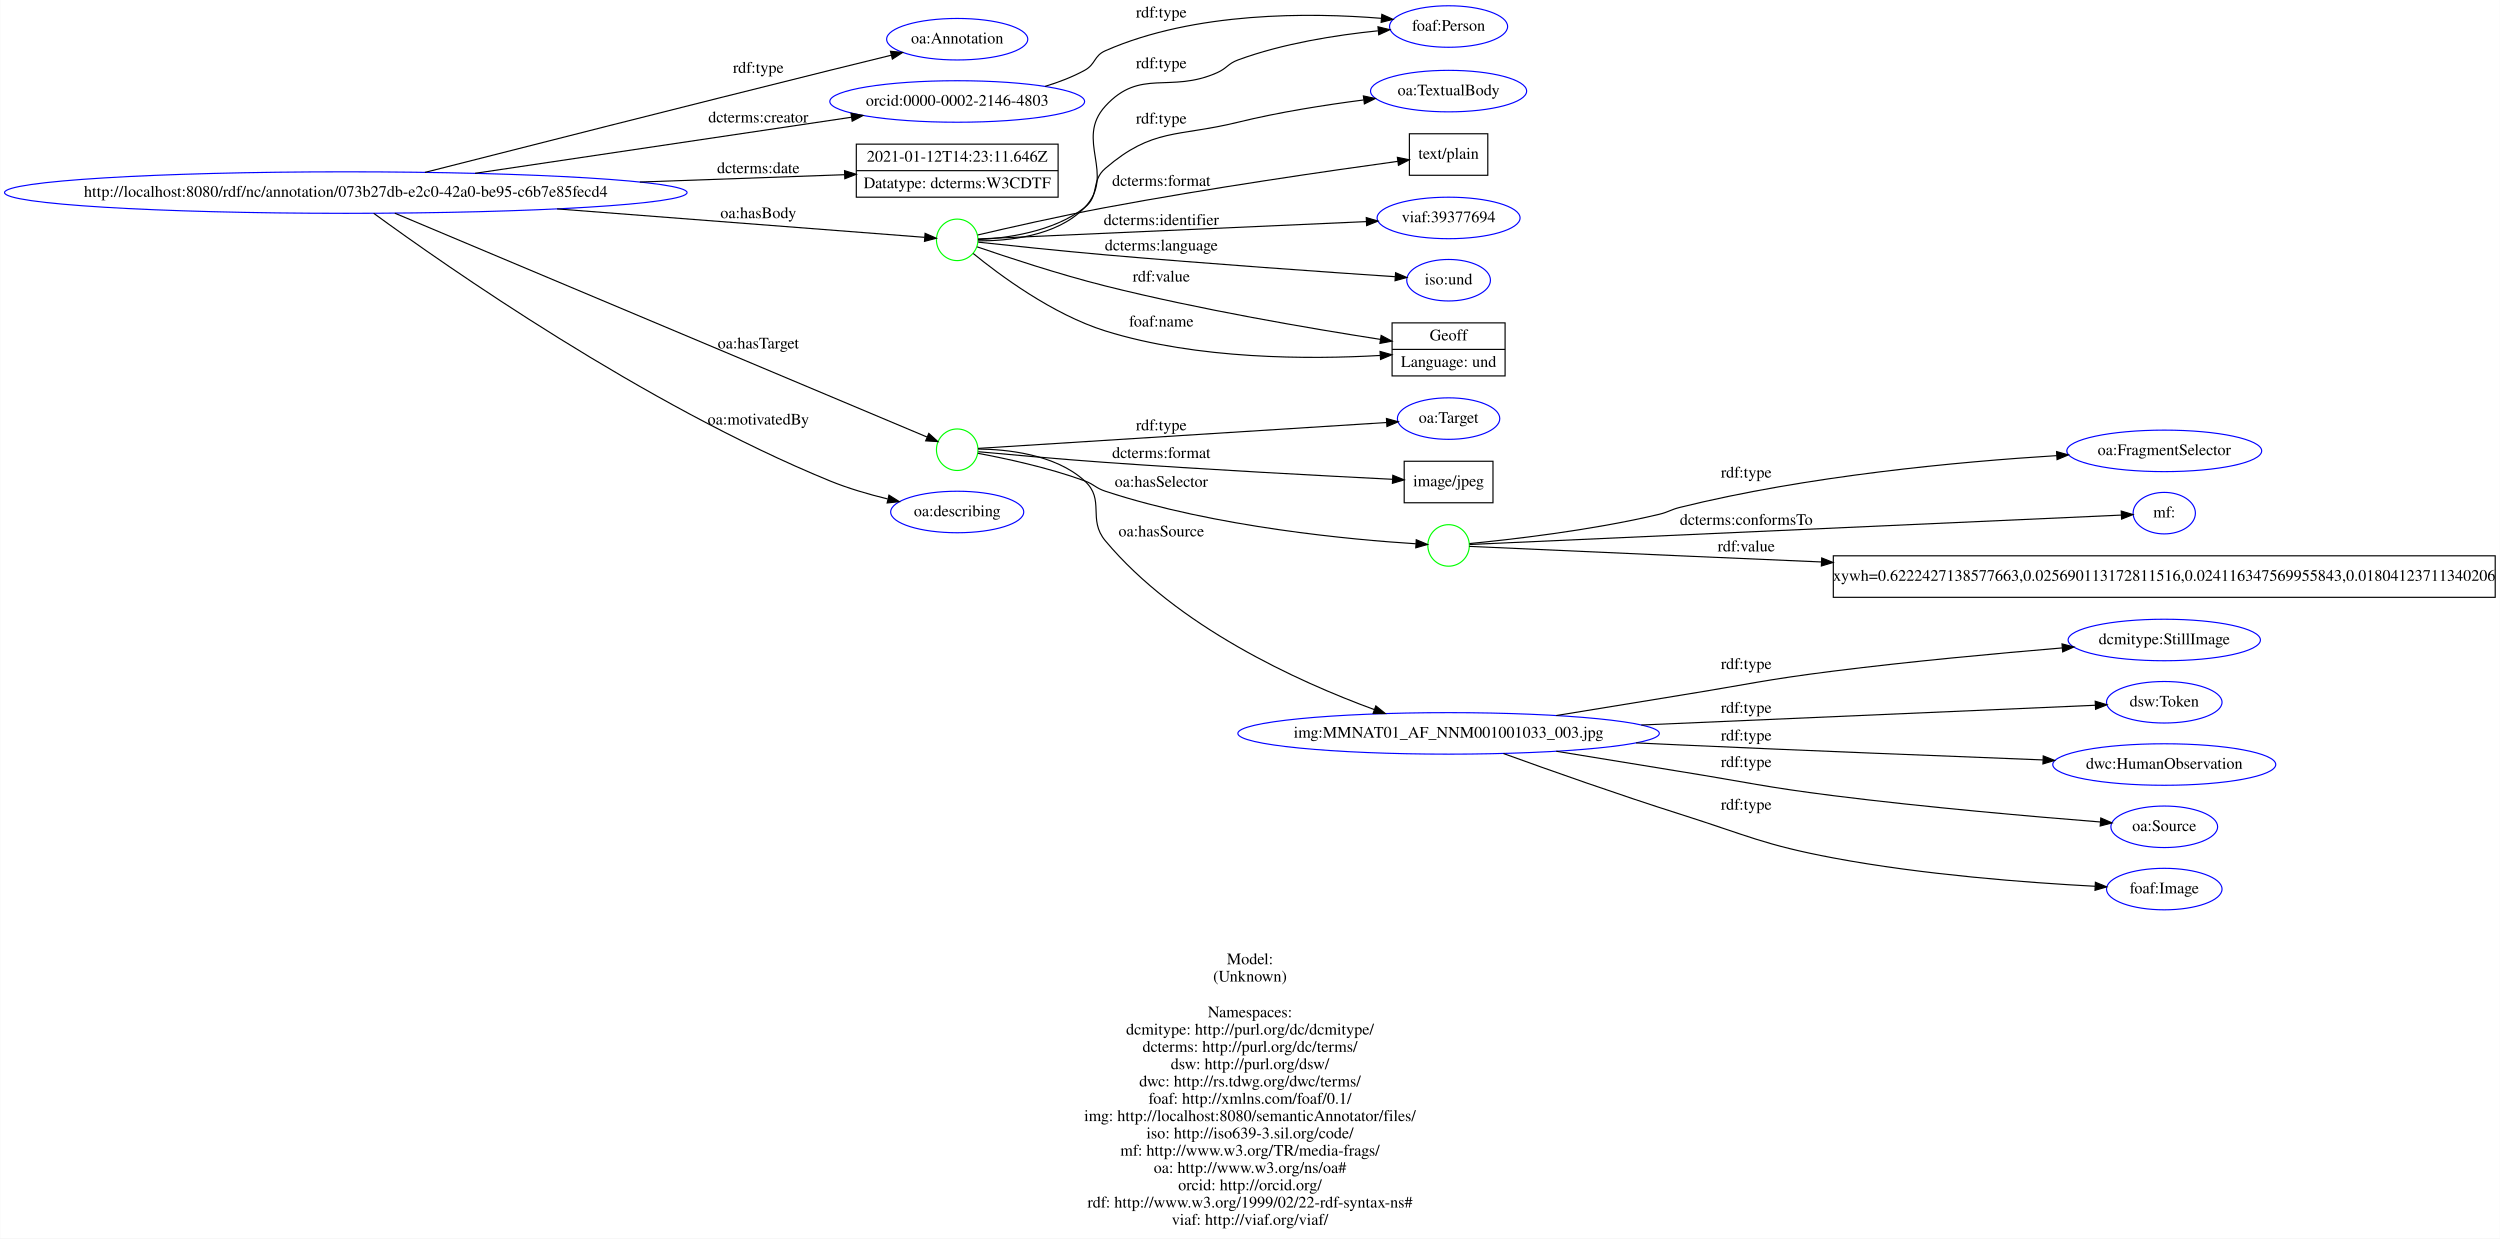
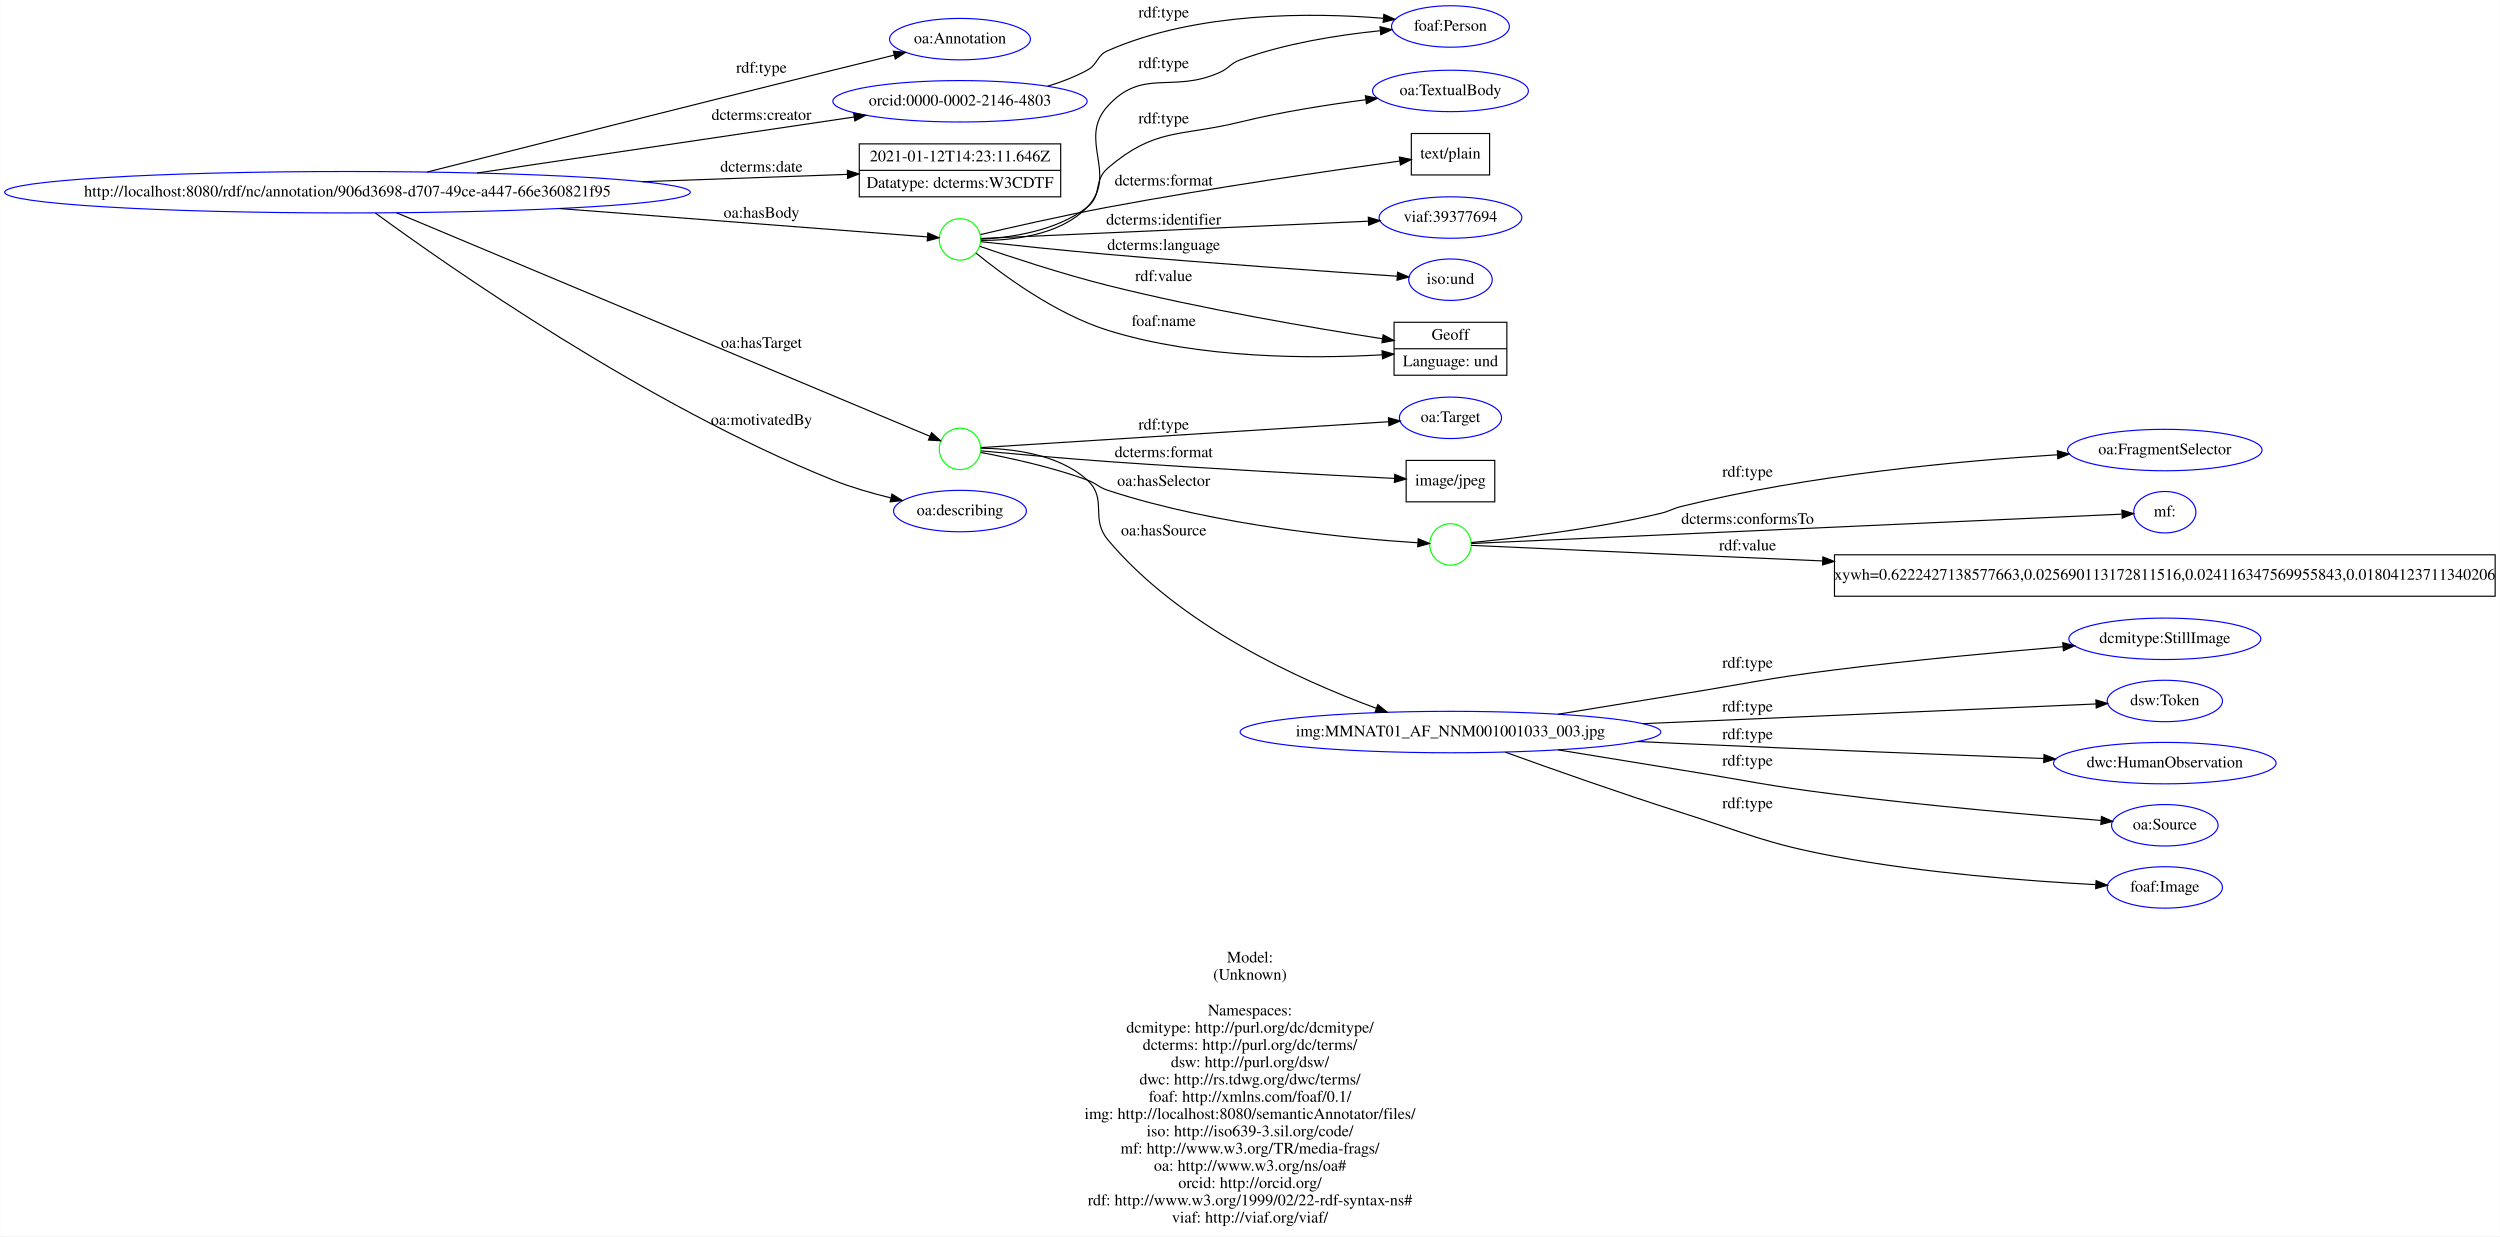
- <svg xmlns="http://www.w3.org/2000/svg" width="2168pt" height="1074pt" viewBox="0.00 0.00 2167.70 1074.00">
+ <svg xmlns="http://www.w3.org/2000/svg" width="2172pt" height="1074pt" viewBox="0.00 0.00 2171.60 1074.00">
  <g id="graph0" class="graph" transform="scale(1 1) rotate(0) translate(4 1070)">
-     <polygon fill="#ffffff" stroke="transparent" points="-4,4 -4,-1070 2163.695,-1070 2163.695,4 -4,4" />
-     <text text-anchor="middle" x="1079.848" y="-233.8" font-family="Times,serif" font-size="14.00" fill="#000000">Model:</text>
-     <text text-anchor="middle" x="1079.848" y="-218.8" font-family="Times,serif" font-size="14.00" fill="#000000">(Unknown)</text>
-     <text text-anchor="middle" x="1079.848" y="-187.8" font-family="Times,serif" font-size="14.00" fill="#000000">Namespaces:</text>
-     <text text-anchor="middle" x="1079.848" y="-172.8" font-family="Times,serif" font-size="14.00" fill="#000000">dcmitype: http://purl.org/dc/dcmitype/</text>
-     <text text-anchor="middle" x="1079.848" y="-157.8" font-family="Times,serif" font-size="14.00" fill="#000000">dcterms: http://purl.org/dc/terms/</text>
-     <text text-anchor="middle" x="1079.848" y="-142.8" font-family="Times,serif" font-size="14.00" fill="#000000">dsw: http://purl.org/dsw/</text>
-     <text text-anchor="middle" x="1079.848" y="-127.8" font-family="Times,serif" font-size="14.00" fill="#000000">dwc: http://rs.tdwg.org/dwc/terms/</text>
-     <text text-anchor="middle" x="1079.848" y="-112.8" font-family="Times,serif" font-size="14.00" fill="#000000">foaf: http://xmlns.com/foaf/0.1/</text>
-     <text text-anchor="middle" x="1079.848" y="-97.8" font-family="Times,serif" font-size="14.00" fill="#000000">img: http://localhost:8080/semanticAnnotator/files/</text>
-     <text text-anchor="middle" x="1079.848" y="-82.8" font-family="Times,serif" font-size="14.00" fill="#000000">iso: http://iso639-3.sil.org/code/</text>
-     <text text-anchor="middle" x="1079.848" y="-67.8" font-family="Times,serif" font-size="14.00" fill="#000000">mf: http://www.w3.org/TR/media-frags/</text>
-     <text text-anchor="middle" x="1079.848" y="-52.8" font-family="Times,serif" font-size="14.00" fill="#000000">oa: http://www.w3.org/ns/oa#</text>
-     <text text-anchor="middle" x="1079.848" y="-37.8" font-family="Times,serif" font-size="14.00" fill="#000000">orcid: http://orcid.org/</text>
-     <text text-anchor="middle" x="1079.848" y="-22.8" font-family="Times,serif" font-size="14.00" fill="#000000">rdf: http://www.w3.org/1999/02/22-rdf-syntax-ns#</text>
-     <text text-anchor="middle" x="1079.848" y="-7.8" font-family="Times,serif" font-size="14.00" fill="#000000">viaf: http://viaf.org/viaf/</text>
+     <polygon fill="#ffffff" stroke="transparent" points="-4,4 -4,-1070 2167.595,-1070 2167.595,4 -4,4" />
+     <text text-anchor="middle" x="1081.798" y="-233.8" font-family="Times,serif" font-size="14.00" fill="#000000">Model:</text>
+     <text text-anchor="middle" x="1081.798" y="-218.8" font-family="Times,serif" font-size="14.00" fill="#000000">(Unknown)</text>
+     <text text-anchor="middle" x="1081.798" y="-187.8" font-family="Times,serif" font-size="14.00" fill="#000000">Namespaces:</text>
+     <text text-anchor="middle" x="1081.798" y="-172.8" font-family="Times,serif" font-size="14.00" fill="#000000">dcmitype: http://purl.org/dc/dcmitype/</text>
+     <text text-anchor="middle" x="1081.798" y="-157.8" font-family="Times,serif" font-size="14.00" fill="#000000">dcterms: http://purl.org/dc/terms/</text>
+     <text text-anchor="middle" x="1081.798" y="-142.8" font-family="Times,serif" font-size="14.00" fill="#000000">dsw: http://purl.org/dsw/</text>
+     <text text-anchor="middle" x="1081.798" y="-127.8" font-family="Times,serif" font-size="14.00" fill="#000000">dwc: http://rs.tdwg.org/dwc/terms/</text>
+     <text text-anchor="middle" x="1081.798" y="-112.8" font-family="Times,serif" font-size="14.00" fill="#000000">foaf: http://xmlns.com/foaf/0.1/</text>
+     <text text-anchor="middle" x="1081.798" y="-97.8" font-family="Times,serif" font-size="14.00" fill="#000000">img: http://localhost:8080/semanticAnnotator/files/</text>
+     <text text-anchor="middle" x="1081.798" y="-82.8" font-family="Times,serif" font-size="14.00" fill="#000000">iso: http://iso639-3.sil.org/code/</text>
+     <text text-anchor="middle" x="1081.798" y="-67.8" font-family="Times,serif" font-size="14.00" fill="#000000">mf: http://www.w3.org/TR/media-frags/</text>
+     <text text-anchor="middle" x="1081.798" y="-52.8" font-family="Times,serif" font-size="14.00" fill="#000000">oa: http://www.w3.org/ns/oa#</text>
+     <text text-anchor="middle" x="1081.798" y="-37.8" font-family="Times,serif" font-size="14.00" fill="#000000">orcid: http://orcid.org/</text>
+     <text text-anchor="middle" x="1081.798" y="-22.8" font-family="Times,serif" font-size="14.00" fill="#000000">rdf: http://www.w3.org/1999/02/22-rdf-syntax-ns#</text>
+     <text text-anchor="middle" x="1081.798" y="-7.8" font-family="Times,serif" font-size="14.00" fill="#000000">viaf: http://viaf.org/viaf/</text>
    <g id="node1" class="node">
-       <ellipse fill="none" stroke="#0000ff" cx="295.724" cy="-903" rx="295.948" ry="18" />
-       <text text-anchor="middle" x="295.724" y="-899.3" font-family="Times,serif" font-size="14.00" fill="#000000">http://localhost:8080/rdf/nc/annotation/073b27db-e2c0-42a0-be95-c6b7e85fecd4</text>
+       <ellipse fill="none" stroke="#0000ff" cx="297.674" cy="-903" rx="297.847" ry="18" />
+       <text text-anchor="middle" x="297.674" y="-899.3" font-family="Times,serif" font-size="14.00" fill="#000000">http://localhost:8080/rdf/nc/annotation/906d3698-d707-49ce-a447-66e360821f95</text>
    </g>
    <g id="node2" class="node">
-       <ellipse fill="none" stroke="#0000ff" cx="825.938" cy="-1036" rx="61.189" ry="18" />
-       <text text-anchor="middle" x="825.938" y="-1032.3" font-family="Times,serif" font-size="14.00" fill="#000000">oa:Annotation</text>
+       <ellipse fill="none" stroke="#0000ff" cx="829.837" cy="-1036" rx="61.189" ry="18" />
+       <text text-anchor="middle" x="829.837" y="-1032.3" font-family="Times,serif" font-size="14.00" fill="#000000">oa:Annotation</text>
    </g>
    <g id="edge1" class="edge">
-       <path fill="none" stroke="#000000" d="M364.387,-920.514C447.473,-941.665 591.633,-978.238 715.447,-1009 732.749,-1013.299 751.589,-1017.923 768.731,-1022.11" />
-       <polygon fill="#000000" stroke="#000000" points="768.058,-1025.548 778.603,-1024.518 769.717,-1018.747 768.058,-1025.548" />
-       <text text-anchor="middle" x="653.447" y="-1006.8" font-family="Times,serif" font-size="14.00" fill="#000000">rdf:type</text>
+       <path fill="none" stroke="#000000" d="M367.031,-920.584C450.566,-941.729 595.159,-978.217 719.347,-1009 736.651,-1013.289 755.492,-1017.911 772.633,-1022.097" />
+       <polygon fill="#000000" stroke="#000000" points="771.961,-1025.536 782.505,-1024.506 773.62,-1018.736 771.961,-1025.536" />
+       <text text-anchor="middle" x="657.347" y="-1006.8" font-family="Times,serif" font-size="14.00" fill="#000000">rdf:type</text>
    </g>
    <g id="node3" class="node">
-       <ellipse fill="none" stroke="#0000ff" cx="825.938" cy="-982" rx="110.48" ry="18" />
-       <text text-anchor="middle" x="825.938" y="-978.3" font-family="Times,serif" font-size="14.00" fill="#000000">orcid:0000-0002-2146-4803</text>
+       <ellipse fill="none" stroke="#0000ff" cx="829.837" cy="-982" rx="110.48" ry="18" />
+       <text text-anchor="middle" x="829.837" y="-978.3" font-family="Times,serif" font-size="14.00" fill="#000000">orcid:0000-0002-2146-4803</text>
    </g>
    <g id="edge2" class="edge">
-       <path fill="none" stroke="#000000" d="M407.844,-919.706C504.949,-934.174 643.684,-954.845 734.271,-968.342" />
-       <polygon fill="#000000" stroke="#000000" points="733.845,-971.817 744.251,-969.829 734.876,-964.893 733.845,-971.817" />
-       <text text-anchor="middle" x="653.447" y="-963.8" font-family="Times,serif" font-size="14.00" fill="#000000">dcterms:creator</text>
+       <path fill="none" stroke="#000000" d="M410.207,-919.706C507.668,-934.174 646.913,-954.845 737.834,-968.342" />
+       <polygon fill="#000000" stroke="#000000" points="737.445,-971.823 747.851,-969.829 738.473,-964.898 737.445,-971.823" />
+       <text text-anchor="middle" x="657.347" y="-965.8" font-family="Times,serif" font-size="14.00" fill="#000000">dcterms:creator</text>
    </g>
    <g id="node4" class="node">
-       <polygon fill="none" stroke="#000000" points="738.438,-899 738.438,-945 913.438,-945 913.438,-899 738.438,-899" />
-       <text text-anchor="middle" x="825.938" y="-929.8" font-family="Times,serif" font-size="14.00" fill="#000000">2021-01-12T14:23:11.646Z</text>
-       <polyline fill="none" stroke="#000000" points="738.438,-922 913.438,-922 " />
-       <text text-anchor="middle" x="825.938" y="-906.8" font-family="Times,serif" font-size="14.00" fill="#000000">Datatype: dcterms:W3CDTF</text>
+       <polygon fill="none" stroke="#000000" points="742.337,-899 742.337,-945 917.337,-945 917.337,-899 742.337,-899" />
+       <text text-anchor="middle" x="829.837" y="-929.8" font-family="Times,serif" font-size="14.00" fill="#000000">2021-01-12T14:23:11.646Z</text>
+       <polyline fill="none" stroke="#000000" points="742.337,-922 917.337,-922 " />
+       <text text-anchor="middle" x="829.837" y="-906.8" font-family="Times,serif" font-size="14.00" fill="#000000">Datatype: dcterms:W3CDTF</text>
    </g>
    <g id="edge3" class="edge">
-       <path fill="none" stroke="#000000" d="M550.736,-912.138C613.902,-914.402 677.833,-916.693 728.158,-918.496" />
-       <polygon fill="#000000" stroke="#000000" points="728.242,-922.001 738.361,-918.862 728.493,-915.006 728.242,-922.001" />
-       <text text-anchor="middle" x="653.447" y="-919.8" font-family="Times,serif" font-size="14.00" fill="#000000">dcterms:date</text>
+       <path fill="none" stroke="#000000" d="M554.013,-912.152C617.354,-914.414 681.432,-916.702 731.864,-918.502" />
+       <polygon fill="#000000" stroke="#000000" points="731.97,-922.008 742.089,-918.867 732.22,-915.012 731.97,-922.008" />
+       <text text-anchor="middle" x="657.347" y="-920.8" font-family="Times,serif" font-size="14.00" fill="#000000">dcterms:date</text>
    </g>
    <g id="node5" class="node">
-       <ellipse fill="none" stroke="#00ff00" cx="825.938" cy="-862" rx="18" ry="18" />
+       <ellipse fill="none" stroke="#00ff00" cx="829.837" cy="-862" rx="18" ry="18" />
    </g>
    <g id="edge4" class="edge">
-       <path fill="none" stroke="#000000" d="M478.936,-888.833C596.724,-879.725 738.429,-868.767 797.71,-864.183" />
-       <polygon fill="#000000" stroke="#000000" points="798.095,-867.663 807.796,-863.403 797.556,-860.684 798.095,-867.663" />
-       <text text-anchor="middle" x="653.447" y="-880.8" font-family="Times,serif" font-size="14.00" fill="#000000">oa:hasBody</text>
+       <path fill="none" stroke="#000000" d="M481.559,-888.833C599.78,-879.725 742.007,-868.767 801.506,-864.183" />
+       <polygon fill="#000000" stroke="#000000" points="801.927,-867.661 811.629,-863.403 801.389,-860.682 801.927,-867.661" />
+       <text text-anchor="middle" x="657.347" y="-880.8" font-family="Times,serif" font-size="14.00" fill="#000000">oa:hasBody</text>
    </g>
    <g id="node12" class="node">
-       <ellipse fill="none" stroke="#00ff00" cx="825.938" cy="-680" rx="18" ry="18" />
+       <ellipse fill="none" stroke="#00ff00" cx="829.837" cy="-680" rx="18" ry="18" />
    </g>
    <g id="edge12" class="edge">
-       <path fill="none" stroke="#000000" d="M338.217,-885.128C443.535,-840.833 714.273,-726.965 799.702,-691.034" />
-       <polygon fill="#000000" stroke="#000000" points="801.317,-694.152 809.178,-687.049 798.603,-687.7 801.317,-694.152" />
-       <text text-anchor="middle" x="653.447" y="-767.8" font-family="Times,serif" font-size="14.00" fill="#000000">oa:hasTarget</text>
+       <path fill="none" stroke="#000000" d="M340.323,-885.128C446.136,-840.788 718.314,-726.733 803.766,-690.925" />
+       <polygon fill="#000000" stroke="#000000" points="805.145,-694.142 813.016,-687.049 802.44,-687.686 805.145,-694.142" />
+       <text text-anchor="middle" x="657.347" y="-767.8" font-family="Times,serif" font-size="14.00" fill="#000000">oa:hasTarget</text>
    </g>
    <g id="node20" class="node">
-       <ellipse fill="none" stroke="#0000ff" cx="825.938" cy="-626" rx="57.69" ry="18" />
-       <text text-anchor="middle" x="825.938" y="-622.3" font-family="Times,serif" font-size="14.00" fill="#000000">oa:describing</text>
+       <ellipse fill="none" stroke="#0000ff" cx="829.837" cy="-626" rx="57.69" ry="18" />
+       <text text-anchor="middle" x="829.837" y="-622.3" font-family="Times,serif" font-size="14.00" fill="#000000">oa:describing</text>
    </g>
    <g id="edge20" class="edge">
-       <path fill="none" stroke="#000000" d="M319.901,-885.028C382.183,-839.551 554.529,-718.852 715.447,-653 731.263,-646.528 749.012,-641.346 765.58,-637.322" />
-       <polygon fill="#000000" stroke="#000000" points="766.768,-640.639 775.715,-634.965 765.182,-633.821 766.768,-640.639" />
-       <text text-anchor="middle" x="653.447" y="-701.8" font-family="Times,serif" font-size="14.00" fill="#000000">oa:motivatedBy</text>
+       <path fill="none" stroke="#000000" d="M321.928,-884.91C384.417,-839.157 557.385,-717.864 719.347,-653 735.211,-646.647 752.976,-641.503 769.543,-637.478" />
+       <polygon fill="#000000" stroke="#000000" points="770.732,-640.795 779.676,-635.115 769.143,-633.978 770.732,-640.795" />
+       <text text-anchor="middle" x="657.347" y="-700.8" font-family="Times,serif" font-size="14.00" fill="#000000">oa:motivatedBy</text>
    </g>
    <g id="node7" class="node">
-       <ellipse fill="none" stroke="#0000ff" cx="1252.062" cy="-1047" rx="51.191" ry="18" />
-       <text text-anchor="middle" x="1252.062" y="-1043.3" font-family="Times,serif" font-size="14.00" fill="#000000">foaf:Person</text>
+       <ellipse fill="none" stroke="#0000ff" cx="1255.961" cy="-1047" rx="51.191" ry="18" />
+       <text text-anchor="middle" x="1255.961" y="-1043.3" font-family="Times,serif" font-size="14.00" fill="#000000">foaf:Person</text>
    </g>
    <g id="edge21" class="edge">
-       <path fill="none" stroke="#000000" d="M902.179,-995.112C914.035,-998.697 925.847,-1003.244 936.428,-1009 946.094,-1014.259 944.352,-1021.577 954.428,-1026 1031.934,-1060.022 1131.758,-1059.168 1193.832,-1054.099" />
-       <polygon fill="#000000" stroke="#000000" points="1194.184,-1057.581 1203.838,-1053.218 1193.57,-1050.608 1194.184,-1057.581" />
-       <text text-anchor="middle" x="1002.928" y="-1054.8" font-family="Times,serif" font-size="14.00" fill="#000000">rdf:type</text>
+       <path fill="none" stroke="#000000" d="M906.079,-995.112C917.935,-998.697 929.746,-1003.244 940.328,-1009 949.994,-1014.259 948.252,-1021.577 958.328,-1026 1035.834,-1060.022 1135.658,-1059.168 1197.732,-1054.099" />
+       <polygon fill="#000000" stroke="#000000" points="1198.083,-1057.581 1207.738,-1053.218 1197.469,-1050.608 1198.083,-1057.581" />
+       <text text-anchor="middle" x="1006.828" y="-1054.8" font-family="Times,serif" font-size="14.00" fill="#000000">rdf:type</text>
    </g>
    <g id="node6" class="node">
-       <ellipse fill="none" stroke="#0000ff" cx="1252.062" cy="-991" rx="67.688" ry="18" />
-       <text text-anchor="middle" x="1252.062" y="-987.3" font-family="Times,serif" font-size="14.00" fill="#000000">oa:TextualBody</text>
+       <ellipse fill="none" stroke="#0000ff" cx="1255.961" cy="-991" rx="67.688" ry="18" />
+       <text text-anchor="middle" x="1255.961" y="-987.3" font-family="Times,serif" font-size="14.00" fill="#000000">oa:TextualBody</text>
    </g>
    <g id="edge5" class="edge">
-       <path fill="none" stroke="#000000" d="M843.944,-862.209C867.565,-863.375 909.199,-868.603 936.428,-890 949.872,-900.565 941.454,-912.864 954.428,-924 995.49,-959.246 1016.874,-951.097 1069.428,-964 1104.831,-972.692 1144.824,-978.99 1178.342,-983.306" />
-       <polygon fill="#000000" stroke="#000000" points="1178.167,-986.811 1188.524,-984.582 1179.037,-979.865 1178.167,-986.811" />
-       <text text-anchor="middle" x="1002.928" y="-962.8" font-family="Times,serif" font-size="14.00" fill="#000000">rdf:type</text>
+       <path fill="none" stroke="#000000" d="M847.844,-862.209C871.465,-863.375 913.099,-868.603 940.328,-890 953.771,-900.565 945.353,-912.864 958.328,-924 999.39,-959.246 1020.774,-951.097 1073.328,-964 1108.73,-972.692 1148.724,-978.99 1182.242,-983.306" />
+       <polygon fill="#000000" stroke="#000000" points="1182.066,-986.811 1192.424,-984.582 1182.937,-979.865 1182.066,-986.811" />
+       <text text-anchor="middle" x="1006.828" y="-962.8" font-family="Times,serif" font-size="14.00" fill="#000000">rdf:type</text>
    </g>
    <g id="edge6" class="edge">
-       <path fill="none" stroke="#000000" d="M844.1,-861.116C868.682,-860.978 912.242,-864.665 936.428,-890 963.993,-918.876 927.48,-948.547 954.428,-978 984.803,-1011.197 1010.333,-988.672 1051.428,-1007 1059.99,-1010.819 1060.63,-1014.759 1069.428,-1018 1108.362,-1032.345 1154.533,-1039.597 1190.71,-1043.262" />
-       <polygon fill="#000000" stroke="#000000" points="1190.83,-1046.789 1201.115,-1044.246 1191.489,-1039.82 1190.83,-1046.789" />
-       <text text-anchor="middle" x="1002.928" y="-1010.8" font-family="Times,serif" font-size="14.00" fill="#000000">rdf:type</text>
+       <path fill="none" stroke="#000000" d="M848,-861.116C872.582,-860.978 916.142,-864.665 940.328,-890 967.893,-918.876 931.379,-948.547 958.328,-978 988.702,-1011.197 1014.233,-988.672 1055.328,-1007 1063.89,-1010.819 1064.53,-1014.759 1073.328,-1018 1112.262,-1032.345 1158.433,-1039.597 1194.61,-1043.262" />
+       <polygon fill="#000000" stroke="#000000" points="1194.73,-1046.789 1205.015,-1044.246 1195.389,-1039.82 1194.73,-1046.789" />
+       <text text-anchor="middle" x="1006.828" y="-1010.8" font-family="Times,serif" font-size="14.00" fill="#000000">rdf:type</text>
    </g>
    <g id="node8" class="node">
-       <polygon fill="none" stroke="#000000" points="1218.062,-918 1218.062,-954 1286.062,-954 1286.062,-918 1218.062,-918" />
-       <text text-anchor="middle" x="1252.062" y="-932.3" font-family="Times,serif" font-size="14.00" fill="#000000">text/plain</text>
+       <polygon fill="none" stroke="#000000" points="1221.961,-918 1221.961,-954 1289.961,-954 1289.961,-918 1221.961,-918" />
+       <text text-anchor="middle" x="1255.961" y="-932.3" font-family="Times,serif" font-size="14.00" fill="#000000">text/plain</text>
    </g>
    <g id="edge7" class="edge">
-       <path fill="none" stroke="#000000" d="M843.746,-866.231C868.488,-872.029 914.706,-882.57 954.428,-890 1044.123,-906.777 1149.848,-922.058 1208.062,-930.086" />
-       <polygon fill="#000000" stroke="#000000" points="1207.637,-933.56 1218.02,-931.452 1208.588,-926.625 1207.637,-933.56" />
-       <text text-anchor="middle" x="1002.928" y="-908.8" font-family="Times,serif" font-size="14.00" fill="#000000">dcterms:format</text>
+       <path fill="none" stroke="#000000" d="M847.646,-866.231C872.388,-872.029 918.606,-882.57 958.328,-890 1048.022,-906.777 1153.748,-922.058 1211.961,-930.086" />
+       <polygon fill="#000000" stroke="#000000" points="1211.536,-933.56 1221.919,-931.452 1212.488,-926.625 1211.536,-933.56" />
+       <text text-anchor="middle" x="1006.828" y="-908.8" font-family="Times,serif" font-size="14.00" fill="#000000">dcterms:format</text>
    </g>
    <g id="node9" class="node">
-       <ellipse fill="none" stroke="#0000ff" cx="1252.062" cy="-881" rx="61.99" ry="18" />
-       <text text-anchor="middle" x="1252.062" y="-877.3" font-family="Times,serif" font-size="14.00" fill="#000000">viaf:39377694</text>
+       <ellipse fill="none" stroke="#0000ff" cx="1255.961" cy="-881" rx="61.99" ry="18" />
+       <text text-anchor="middle" x="1255.961" y="-877.3" font-family="Times,serif" font-size="14.00" fill="#000000">viaf:39377694</text>
    </g>
    <g id="edge8" class="edge">
-       <path fill="none" stroke="#000000" d="M843.976,-862.804C901.024,-865.348 1079.718,-873.316 1180.707,-877.818" />
-       <polygon fill="#000000" stroke="#000000" points="1180.682,-881.321 1190.828,-878.27 1180.994,-874.328 1180.682,-881.321" />
-       <text text-anchor="middle" x="1002.928" y="-874.8" font-family="Times,serif" font-size="14.00" fill="#000000">dcterms:identifier</text>
+       <path fill="none" stroke="#000000" d="M847.875,-862.804C904.924,-865.348 1083.618,-873.316 1184.606,-877.818" />
+       <polygon fill="#000000" stroke="#000000" points="1184.582,-881.321 1194.728,-878.27 1184.894,-874.328 1184.582,-881.321" />
+       <text text-anchor="middle" x="1006.828" y="-874.8" font-family="Times,serif" font-size="14.00" fill="#000000">dcterms:identifier</text>
    </g>
    <g id="node10" class="node">
-       <ellipse fill="none" stroke="#0000ff" cx="1252.062" cy="-827" rx="36.294" ry="18" />
-       <text text-anchor="middle" x="1252.062" y="-823.3" font-family="Times,serif" font-size="14.00" fill="#000000">iso:und</text>
+       <ellipse fill="none" stroke="#0000ff" cx="1255.961" cy="-827" rx="36.294" ry="18" />
+       <text text-anchor="middle" x="1255.961" y="-823.3" font-family="Times,serif" font-size="14.00" fill="#000000">iso:und</text>
    </g>
    <g id="edge9" class="edge">
-       <path fill="none" stroke="#000000" d="M844.222,-859.993C869.127,-857.295 915.117,-852.441 954.428,-849 1043.292,-841.222 1147.243,-833.956 1205.798,-830.03" />
-       <polygon fill="#000000" stroke="#000000" points="1206.097,-833.518 1215.841,-829.36 1205.631,-826.534 1206.097,-833.518" />
-       <text text-anchor="middle" x="1002.928" y="-852.8" font-family="Times,serif" font-size="14.00" fill="#000000">dcterms:language</text>
+       <path fill="none" stroke="#000000" d="M848.122,-859.993C873.027,-857.295 919.016,-852.441 958.328,-849 1047.191,-841.222 1151.143,-833.956 1209.698,-830.03" />
+       <polygon fill="#000000" stroke="#000000" points="1209.996,-833.518 1219.741,-829.36 1209.53,-826.534 1209.996,-833.518" />
+       <text text-anchor="middle" x="1006.828" y="-852.8" font-family="Times,serif" font-size="14.00" fill="#000000">dcterms:language</text>
    </g>
    <g id="node11" class="node">
-       <polygon fill="none" stroke="#000000" points="1203.062,-744 1203.062,-790 1301.062,-790 1301.062,-744 1203.062,-744" />
-       <text text-anchor="middle" x="1252.062" y="-774.8" font-family="Times,serif" font-size="14.00" fill="#000000">Geoff</text>
-       <polyline fill="none" stroke="#000000" points="1203.062,-767 1301.062,-767 " />
-       <text text-anchor="middle" x="1252.062" y="-751.8" font-family="Times,serif" font-size="14.00" fill="#000000">Language: und</text>
+       <polygon fill="none" stroke="#000000" points="1206.961,-744 1206.961,-790 1304.961,-790 1304.961,-744 1206.961,-744" />
+       <text text-anchor="middle" x="1255.961" y="-774.8" font-family="Times,serif" font-size="14.00" fill="#000000">Geoff</text>
+       <polyline fill="none" stroke="#000000" points="1206.961,-767 1304.961,-767 " />
+       <text text-anchor="middle" x="1255.961" y="-751.8" font-family="Times,serif" font-size="14.00" fill="#000000">Language: und</text>
    </g>
    <g id="edge10" class="edge">
-       <path fill="none" stroke="#000000" d="M843.219,-855.937C867.726,-847.495 914.087,-832.104 954.428,-822 1036.223,-801.514 1132.418,-785.1 1192.823,-775.703" />
-       <polygon fill="#000000" stroke="#000000" points="1193.588,-779.126 1202.938,-774.143 1192.521,-772.208 1193.588,-779.126" />
-       <text text-anchor="middle" x="1002.928" y="-825.8" font-family="Times,serif" font-size="14.00" fill="#000000">rdf:value</text>
+       <path fill="none" stroke="#000000" d="M847.119,-855.937C871.625,-847.495 917.987,-832.104 958.328,-822 1040.122,-801.514 1136.318,-785.1 1196.723,-775.703" />
+       <polygon fill="#000000" stroke="#000000" points="1197.488,-779.126 1206.837,-774.143 1196.421,-772.208 1197.488,-779.126" />
+       <text text-anchor="middle" x="1006.828" y="-825.8" font-family="Times,serif" font-size="14.00" fill="#000000">rdf:value</text>
    </g>
    <g id="edge11" class="edge">
-       <path fill="none" stroke="#000000" d="M839.797,-850.174C862.177,-831.885 908.433,-797.353 954.428,-783 1034.045,-758.155 1131.388,-758.252 1192.577,-761.733" />
-       <polygon fill="#000000" stroke="#000000" points="1192.626,-765.243 1202.823,-762.367 1193.058,-758.256 1192.626,-765.243" />
-       <text text-anchor="middle" x="1002.928" y="-786.8" font-family="Times,serif" font-size="14.00" fill="#000000">foaf:name</text>
+       <path fill="none" stroke="#000000" d="M843.697,-850.174C866.077,-831.885 912.332,-797.353 958.328,-783 1037.945,-758.155 1135.287,-758.252 1196.477,-761.733" />
+       <polygon fill="#000000" stroke="#000000" points="1196.526,-765.243 1206.723,-762.367 1196.958,-758.256 1196.526,-765.243" />
+       <text text-anchor="middle" x="1006.828" y="-786.8" font-family="Times,serif" font-size="14.00" fill="#000000">foaf:name</text>
    </g>
    <g id="node13" class="node">
-       <ellipse fill="none" stroke="#0000ff" cx="1252.062" cy="-707" rx="44.393" ry="18" />
-       <text text-anchor="middle" x="1252.062" y="-703.3" font-family="Times,serif" font-size="14.00" fill="#000000">oa:Target</text>
+       <ellipse fill="none" stroke="#0000ff" cx="1255.961" cy="-707" rx="44.393" ry="18" />
+       <text text-anchor="middle" x="1255.961" y="-703.3" font-family="Times,serif" font-size="14.00" fill="#000000">oa:Target</text>
    </g>
    <g id="edge13" class="edge">
-       <path fill="none" stroke="#000000" d="M843.976,-681.143C904.501,-684.978 1101.949,-697.489 1198.258,-703.591" />
-       <polygon fill="#000000" stroke="#000000" points="1198.17,-707.092 1208.372,-704.232 1198.613,-700.106 1198.17,-707.092" />
-       <text text-anchor="middle" x="1002.928" y="-696.8" font-family="Times,serif" font-size="14.00" fill="#000000">rdf:type</text>
+       <path fill="none" stroke="#000000" d="M847.875,-681.143C908.4,-684.978 1105.849,-697.489 1202.158,-703.591" />
+       <polygon fill="#000000" stroke="#000000" points="1202.07,-707.092 1212.271,-704.232 1202.513,-700.106 1202.07,-707.092" />
+       <text text-anchor="middle" x="1006.828" y="-696.8" font-family="Times,serif" font-size="14.00" fill="#000000">rdf:type</text>
    </g>
    <g id="node14" class="node">
-       <polygon fill="none" stroke="#000000" points="1213.562,-634 1213.562,-670 1290.562,-670 1290.562,-634 1213.562,-634" />
-       <text text-anchor="middle" x="1252.062" y="-648.3" font-family="Times,serif" font-size="14.00" fill="#000000">image/jpeg</text>
+       <polygon fill="none" stroke="#000000" points="1217.461,-634 1217.461,-670 1294.461,-670 1294.461,-634 1217.461,-634" />
+       <text text-anchor="middle" x="1255.961" y="-648.3" font-family="Times,serif" font-size="14.00" fill="#000000">image/jpeg</text>
    </g>
    <g id="edge14" class="edge">
-       <path fill="none" stroke="#000000" d="M844.224,-678.27C869.131,-675.952 915.123,-671.804 954.428,-669 1042.091,-662.745 1144.409,-657.309 1203.372,-654.357" />
-       <polygon fill="#000000" stroke="#000000" points="1203.698,-657.845 1213.511,-653.852 1203.35,-650.854 1203.698,-657.845" />
-       <text text-anchor="middle" x="1002.928" y="-672.8" font-family="Times,serif" font-size="14.00" fill="#000000">dcterms:format</text>
+       <path fill="none" stroke="#000000" d="M848.124,-678.27C873.03,-675.952 919.023,-671.804 958.328,-669 1045.99,-662.745 1148.308,-657.309 1207.272,-654.357" />
+       <polygon fill="#000000" stroke="#000000" points="1207.597,-657.845 1217.411,-653.852 1207.249,-650.854 1207.597,-657.845" />
+       <text text-anchor="middle" x="1006.828" y="-672.8" font-family="Times,serif" font-size="14.00" fill="#000000">dcterms:format</text>
    </g>
    <g id="node15" class="node">
-       <ellipse fill="none" stroke="#00ff00" cx="1252.062" cy="-597" rx="18" ry="18" />
+       <ellipse fill="none" stroke="#00ff00" cx="1255.961" cy="-597" rx="18" ry="18" />
    </g>
    <g id="edge15" class="edge">
-       <path fill="none" stroke="#000000" d="M843.907,-676.894C866.078,-672.771 904.727,-664.631 936.428,-653 944.825,-649.919 945.932,-646.796 954.428,-644 1049.962,-612.562 1169.869,-601.836 1223.66,-598.443" />
-       <polygon fill="#000000" stroke="#000000" points="1224.031,-601.928 1233.806,-597.842 1223.617,-594.94 1224.031,-601.928" />
-       <text text-anchor="middle" x="1002.928" y="-647.8" font-family="Times,serif" font-size="14.00" fill="#000000">oa:hasSelector</text>
+       <path fill="none" stroke="#000000" d="M847.807,-676.894C869.978,-672.771 908.627,-664.631 940.328,-653 948.725,-649.919 949.832,-646.796 958.328,-644 1053.862,-612.562 1173.768,-601.836 1227.559,-598.443" />
+       <polygon fill="#000000" stroke="#000000" points="1227.93,-601.928 1237.706,-597.842 1227.516,-594.94 1227.93,-601.928" />
+       <text text-anchor="middle" x="1006.828" y="-647.8" font-family="Times,serif" font-size="14.00" fill="#000000">oa:hasSelector</text>
    </g>
    <g id="node19" class="node">
-       <ellipse fill="none" stroke="#0000ff" cx="1252.062" cy="-434" rx="182.768" ry="18" />
-       <text text-anchor="middle" x="1252.062" y="-430.3" font-family="Times,serif" font-size="14.00" fill="#000000">img:MMNAT01_AF_NNM001001033_003.jpg</text>
+       <ellipse fill="none" stroke="#0000ff" cx="1255.961" cy="-434" rx="182.768" ry="18" />
+       <text text-anchor="middle" x="1255.961" y="-430.3" font-family="Times,serif" font-size="14.00" fill="#000000">img:MMNAT01_AF_NNM001001033_003.jpg</text>
    </g>
    <g id="edge19" class="edge">
-       <path fill="none" stroke="#000000" d="M844.035,-680.593C868.143,-680.386 910.73,-676.399 936.428,-653 954.511,-636.534 938.741,-619.763 954.428,-601 1016.461,-526.805 1120.385,-479.333 1187.563,-454.669" />
-       <polygon fill="#000000" stroke="#000000" points="1188.979,-457.88 1197.199,-451.195 1186.605,-451.295 1188.979,-457.88" />
-       <text text-anchor="middle" x="1002.928" y="-604.8" font-family="Times,serif" font-size="14.00" fill="#000000">oa:hasSource</text>
+       <path fill="none" stroke="#000000" d="M847.935,-680.593C872.043,-680.386 914.63,-676.399 940.328,-653 958.411,-636.534 942.64,-619.763 958.328,-601 1020.361,-526.805 1124.284,-479.333 1191.463,-454.669" />
+       <polygon fill="#000000" stroke="#000000" points="1192.879,-457.88 1201.099,-451.195 1190.504,-451.295 1192.879,-457.88" />
+       <text text-anchor="middle" x="1006.828" y="-604.8" font-family="Times,serif" font-size="14.00" fill="#000000">oa:hasSource</text>
    </g>
    <g id="node16" class="node">
-       <ellipse fill="none" stroke="#0000ff" cx="1872.696" cy="-679" rx="84.485" ry="18" />
-       <text text-anchor="middle" x="1872.696" y="-675.3" font-family="Times,serif" font-size="14.00" fill="#000000">oa:FragmentSelector</text>
+       <ellipse fill="none" stroke="#0000ff" cx="1876.595" cy="-679" rx="84.485" ry="18" />
+       <text text-anchor="middle" x="1876.595" y="-675.3" font-family="Times,serif" font-size="14.00" fill="#000000">oa:FragmentSelector</text>
    </g>
    <g id="edge16" class="edge">
-       <path fill="none" stroke="#000000" d="M1270.148,-598.615C1303.171,-601.796 1375.304,-609.827 1434.696,-624 1442.898,-625.957 1444.51,-627.972 1452.696,-630 1563.05,-657.338 1693.593,-669.532 1779.512,-674.9" />
-       <polygon fill="#000000" stroke="#000000" points="1779.31,-678.394 1789.503,-675.506 1779.734,-671.407 1779.31,-678.394" />
-       <text text-anchor="middle" x="1510.196" y="-655.8" font-family="Times,serif" font-size="14.00" fill="#000000">rdf:type</text>
+       <path fill="none" stroke="#000000" d="M1274.047,-598.615C1307.071,-601.796 1379.204,-609.827 1438.595,-624 1446.798,-625.957 1448.41,-627.972 1456.595,-630 1566.95,-657.338 1697.493,-669.532 1783.411,-674.9" />
+       <polygon fill="#000000" stroke="#000000" points="1783.209,-678.394 1793.403,-675.506 1783.633,-671.407 1783.209,-678.394" />
+       <text text-anchor="middle" x="1514.095" y="-655.8" font-family="Times,serif" font-size="14.00" fill="#000000">rdf:type</text>
    </g>
    <g id="node17" class="node">
-       <ellipse fill="none" stroke="#0000ff" cx="1872.696" cy="-625" rx="27" ry="18" />
-       <text text-anchor="middle" x="1872.696" y="-621.3" font-family="Times,serif" font-size="14.00" fill="#000000">mf:</text>
+       <ellipse fill="none" stroke="#0000ff" cx="1876.595" cy="-625" rx="27" ry="18" />
+       <text text-anchor="middle" x="1876.595" y="-621.3" font-family="Times,serif" font-size="14.00" fill="#000000">mf:</text>
    </g>
    <g id="edge17" class="edge">
-       <path fill="none" stroke="#000000" d="M1270.3,-597.823C1355.732,-601.677 1717.129,-617.982 1835.204,-623.308" />
-       <polygon fill="#000000" stroke="#000000" points="1835.387,-626.82 1845.535,-623.775 1835.703,-619.827 1835.387,-626.82" />
-       <text text-anchor="middle" x="1510.196" y="-614.8" font-family="Times,serif" font-size="14.00" fill="#000000">dcterms:conformsTo</text>
+       <path fill="none" stroke="#000000" d="M1274.2,-597.823C1359.631,-601.677 1721.028,-617.982 1839.103,-623.308" />
+       <polygon fill="#000000" stroke="#000000" points="1839.287,-626.82 1849.434,-623.775 1839.602,-619.827 1839.287,-626.82" />
+       <text text-anchor="middle" x="1514.095" y="-614.8" font-family="Times,serif" font-size="14.00" fill="#000000">dcterms:conformsTo</text>
    </g>
    <g id="node18" class="node">
-       <polygon fill="none" stroke="#000000" points="1585.696,-552 1585.696,-588 2159.695,-588 2159.695,-552 1585.696,-552" />
-       <text text-anchor="middle" x="1872.696" y="-566.3" font-family="Times,serif" font-size="14.00" fill="#000000">xywh=0.6222427138577663,0.025690113172811516,0.024116347569955843,0.01804123711340206</text>
+       <polygon fill="none" stroke="#000000" points="1589.595,-552 1589.595,-588 2163.595,-588 2163.595,-552 1589.595,-552" />
+       <text text-anchor="middle" x="1876.595" y="-566.3" font-family="Times,serif" font-size="14.00" fill="#000000">xywh=0.6222427138577663,0.025690113172811516,0.024116347569955843,0.01804123711340206</text>
    </g>
    <g id="edge18" class="edge">
-       <path fill="none" stroke="#000000" d="M1270.046,-596.181C1305.157,-594.585 1385.292,-590.956 1452.696,-588 1492.353,-586.261 1534.119,-584.448 1575.305,-582.672" />
-       <polygon fill="#000000" stroke="#000000" points="1575.64,-586.16 1585.48,-582.233 1575.339,-579.167 1575.64,-586.16" />
-       <text text-anchor="middle" x="1510.196" y="-591.8" font-family="Times,serif" font-size="14.00" fill="#000000">rdf:value</text>
+       <path fill="none" stroke="#000000" d="M1273.946,-596.181C1309.057,-594.585 1389.192,-590.956 1456.595,-588 1496.253,-586.261 1538.018,-584.448 1579.205,-582.672" />
+       <polygon fill="#000000" stroke="#000000" points="1579.54,-586.16 1589.38,-582.233 1579.238,-579.167 1579.54,-586.16" />
+       <text text-anchor="middle" x="1514.095" y="-591.8" font-family="Times,serif" font-size="14.00" fill="#000000">rdf:value</text>
    </g>
    <g id="node21" class="node">
-       <ellipse fill="none" stroke="#0000ff" cx="1872.696" cy="-515" rx="83.386" ry="18" />
-       <text text-anchor="middle" x="1872.696" y="-511.3" font-family="Times,serif" font-size="14.00" fill="#000000">dcmitype:StillImage</text>
+       <ellipse fill="none" stroke="#0000ff" cx="1876.595" cy="-515" rx="83.386" ry="18" />
+       <text text-anchor="middle" x="1876.595" y="-511.3" font-family="Times,serif" font-size="14.00" fill="#000000">dcmitype:StillImage</text>
    </g>
    <g id="edge22" class="edge">
-       <path fill="none" stroke="#000000" d="M1345.442,-449.487C1379.225,-455.056 1417.671,-461.354 1452.696,-467 1511.776,-476.523 1526.321,-480.527 1585.696,-488 1652.094,-496.357 1727.434,-503.35 1784.257,-508.124" />
-       <polygon fill="#000000" stroke="#000000" points="1784.03,-511.618 1794.286,-508.96 1784.611,-504.642 1784.03,-511.618" />
-       <text text-anchor="middle" x="1510.196" y="-489.8" font-family="Times,serif" font-size="14.00" fill="#000000">rdf:type</text>
+       <path fill="none" stroke="#000000" d="M1349.341,-449.487C1383.124,-455.056 1421.57,-461.354 1456.595,-467 1515.676,-476.523 1530.22,-480.527 1589.595,-488 1655.994,-496.357 1731.333,-503.35 1788.157,-508.124" />
+       <polygon fill="#000000" stroke="#000000" points="1787.929,-511.618 1798.186,-508.96 1788.511,-504.642 1787.929,-511.618" />
+       <text text-anchor="middle" x="1514.095" y="-489.8" font-family="Times,serif" font-size="14.00" fill="#000000">rdf:type</text>
    </g>
    <g id="node22" class="node">
-       <ellipse fill="none" stroke="#0000ff" cx="1872.696" cy="-461" rx="50.091" ry="18" />
-       <text text-anchor="middle" x="1872.696" y="-457.3" font-family="Times,serif" font-size="14.00" fill="#000000">dsw:Token</text>
+       <ellipse fill="none" stroke="#0000ff" cx="1876.595" cy="-461" rx="50.091" ry="18" />
+       <text text-anchor="middle" x="1876.595" y="-457.3" font-family="Times,serif" font-size="14.00" fill="#000000">dsw:Token</text>
    </g>
    <g id="edge23" class="edge">
-       <path fill="none" stroke="#000000" d="M1419.197,-441.271C1549.527,-446.941 1723.016,-454.488 1812.948,-458.401" />
-       <polygon fill="#000000" stroke="#000000" points="1812.824,-461.899 1822.967,-458.837 1813.128,-454.905 1812.824,-461.899" />
-       <text text-anchor="middle" x="1510.196" y="-451.8" font-family="Times,serif" font-size="14.00" fill="#000000">rdf:type</text>
+       <path fill="none" stroke="#000000" d="M1423.096,-441.271C1553.427,-446.941 1726.915,-454.488 1816.848,-458.401" />
+       <polygon fill="#000000" stroke="#000000" points="1816.724,-461.899 1826.866,-458.837 1817.028,-454.905 1816.724,-461.899" />
+       <text text-anchor="middle" x="1514.095" y="-451.8" font-family="Times,serif" font-size="14.00" fill="#000000">rdf:type</text>
    </g>
    <g id="node23" class="node">
-       <ellipse fill="none" stroke="#0000ff" cx="1872.696" cy="-407" rx="96.683" ry="18" />
-       <text text-anchor="middle" x="1872.696" y="-403.3" font-family="Times,serif" font-size="14.00" fill="#000000">dwc:HumanObservation</text>
+       <ellipse fill="none" stroke="#0000ff" cx="1876.595" cy="-407" rx="96.683" ry="18" />
+       <text text-anchor="middle" x="1876.595" y="-403.3" font-family="Times,serif" font-size="14.00" fill="#000000">dwc:HumanObservation</text>
    </g>
    <g id="edge24" class="edge">
-       <path fill="none" stroke="#000000" d="M1414.664,-425.767C1427.531,-425.154 1440.327,-424.558 1452.696,-424 1559.879,-419.16 1682.479,-414.272 1767.435,-410.988" />
-       <polygon fill="#000000" stroke="#000000" points="1767.748,-414.478 1777.605,-410.595 1767.478,-407.484 1767.748,-414.478" />
-       <text text-anchor="middle" x="1510.196" y="-427.8" font-family="Times,serif" font-size="14.00" fill="#000000">rdf:type</text>
+       <path fill="none" stroke="#000000" d="M1418.563,-425.767C1431.431,-425.154 1444.227,-424.558 1456.595,-424 1563.778,-419.16 1686.378,-414.272 1771.334,-410.988" />
+       <polygon fill="#000000" stroke="#000000" points="1771.647,-414.478 1781.505,-410.595 1771.377,-407.484 1771.647,-414.478" />
+       <text text-anchor="middle" x="1514.095" y="-427.8" font-family="Times,serif" font-size="14.00" fill="#000000">rdf:type</text>
    </g>
    <g id="node24" class="node">
-       <ellipse fill="none" stroke="#0000ff" cx="1872.696" cy="-353" rx="46.292" ry="18" />
-       <text text-anchor="middle" x="1872.696" y="-349.3" font-family="Times,serif" font-size="14.00" fill="#000000">oa:Source</text>
+       <ellipse fill="none" stroke="#0000ff" cx="1876.595" cy="-353" rx="46.292" ry="18" />
+       <text text-anchor="middle" x="1876.595" y="-349.3" font-family="Times,serif" font-size="14.00" fill="#000000">oa:Source</text>
    </g>
    <g id="edge25" class="edge">
-       <path fill="none" stroke="#000000" d="M1345.442,-418.513C1379.225,-412.944 1417.671,-406.646 1452.696,-401 1511.776,-391.477 1526.321,-387.473 1585.696,-380 1666.03,-369.889 1759.452,-361.774 1817.334,-357.171" />
-       <polygon fill="#000000" stroke="#000000" points="1817.671,-360.655 1827.365,-356.38 1817.121,-353.677 1817.671,-360.655" />
-       <text text-anchor="middle" x="1510.196" y="-404.8" font-family="Times,serif" font-size="14.00" fill="#000000">rdf:type</text>
+       <path fill="none" stroke="#000000" d="M1349.341,-418.513C1383.124,-412.944 1421.57,-406.646 1456.595,-401 1515.676,-391.477 1530.22,-387.473 1589.595,-380 1669.929,-369.889 1763.351,-361.774 1821.234,-357.171" />
+       <polygon fill="#000000" stroke="#000000" points="1821.571,-360.655 1831.265,-356.38 1821.02,-353.677 1821.571,-360.655" />
+       <text text-anchor="middle" x="1514.095" y="-404.8" font-family="Times,serif" font-size="14.00" fill="#000000">rdf:type</text>
    </g>
    <g id="node25" class="node">
-       <ellipse fill="none" stroke="#0000ff" cx="1872.696" cy="-299" rx="50.091" ry="18" />
-       <text text-anchor="middle" x="1872.696" y="-295.3" font-family="Times,serif" font-size="14.00" fill="#000000">foaf:Image</text>
+       <ellipse fill="none" stroke="#0000ff" cx="1876.595" cy="-299" rx="50.091" ry="18" />
+       <text text-anchor="middle" x="1876.595" y="-295.3" font-family="Times,serif" font-size="14.00" fill="#000000">foaf:Image</text>
    </g>
    <g id="edge26" class="edge">
-       <path fill="none" stroke="#000000" d="M1299.639,-416.536C1340.13,-401.881 1399.946,-380.723 1452.696,-364 1511.298,-345.422 1525.28,-337.372 1585.696,-326 1663.294,-311.394 1754.258,-304.536 1812.637,-301.423" />
-       <polygon fill="#000000" stroke="#000000" points="1812.983,-304.911 1822.79,-300.902 1812.624,-297.92 1812.983,-304.911" />
-       <text text-anchor="middle" x="1510.196" y="-367.8" font-family="Times,serif" font-size="14.00" fill="#000000">rdf:type</text>
+       <path fill="none" stroke="#000000" d="M1303.538,-416.536C1344.03,-401.881 1403.845,-380.723 1456.595,-364 1515.197,-345.422 1529.18,-337.372 1589.595,-326 1667.194,-311.394 1758.158,-304.536 1816.537,-301.423" />
+       <polygon fill="#000000" stroke="#000000" points="1816.882,-304.911 1826.69,-300.902 1816.524,-297.92 1816.882,-304.911" />
+       <text text-anchor="middle" x="1514.095" y="-367.8" font-family="Times,serif" font-size="14.00" fill="#000000">rdf:type</text>
    </g>
  </g>
</svg>
